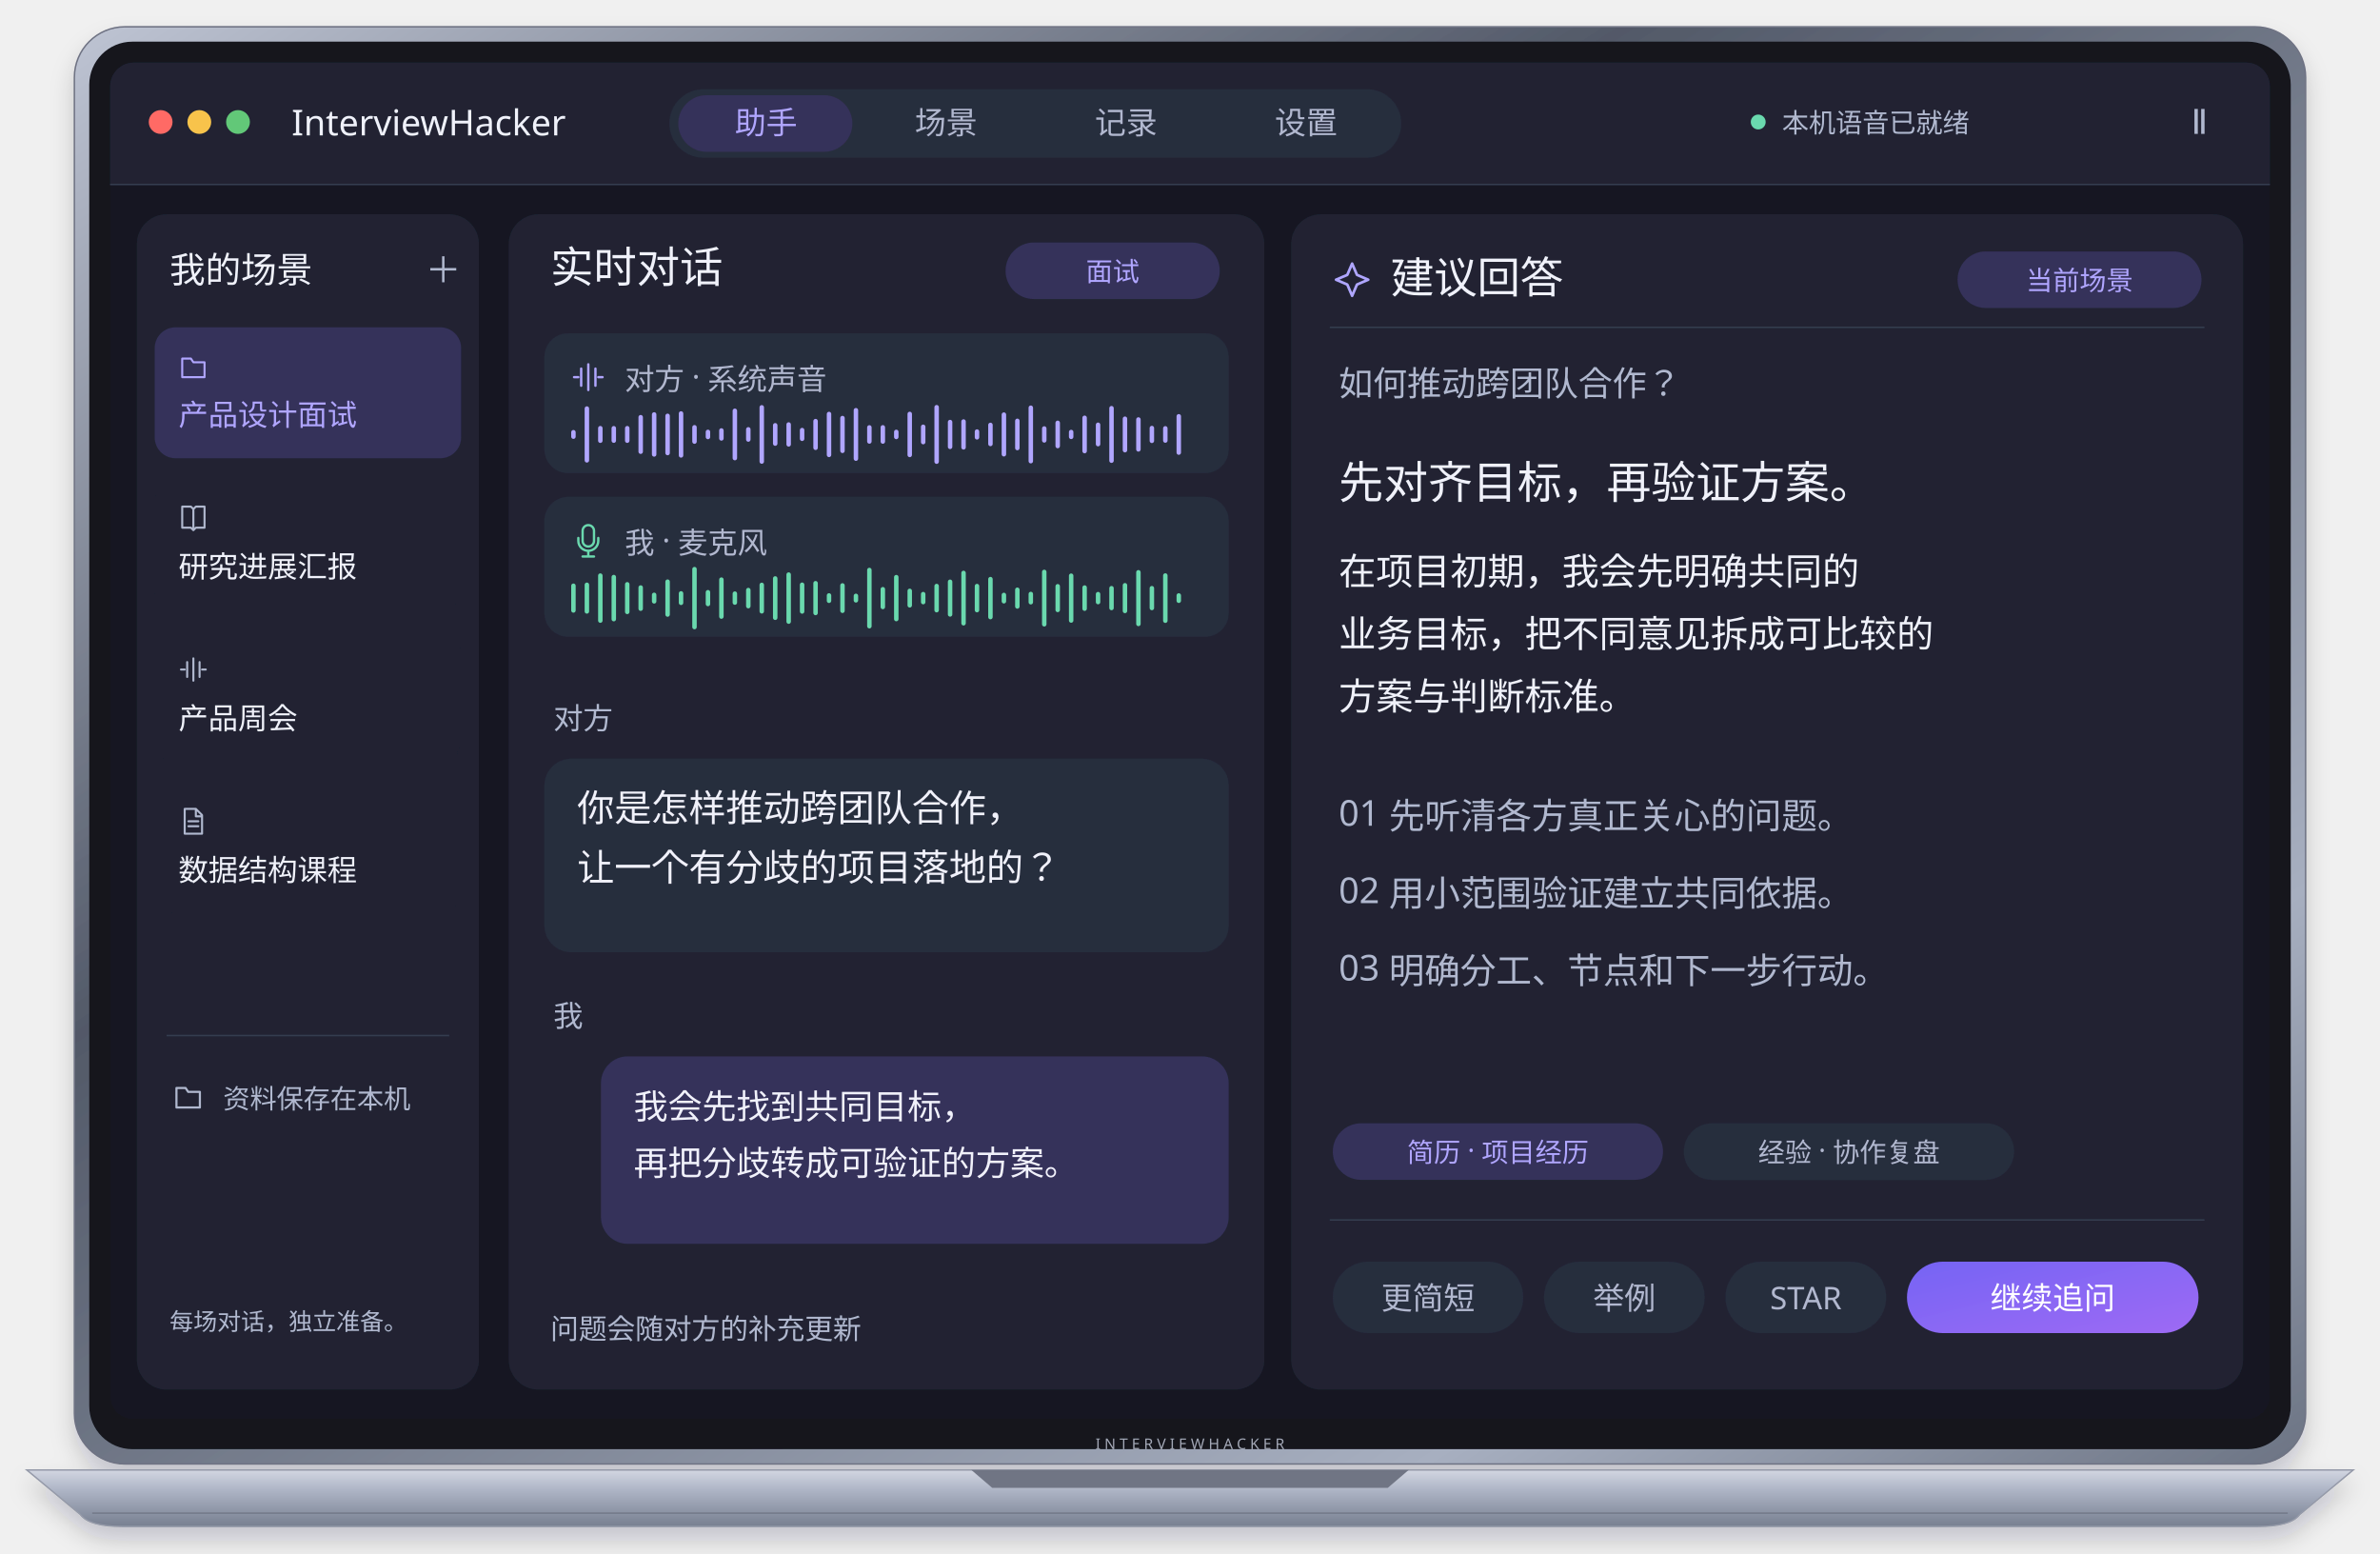
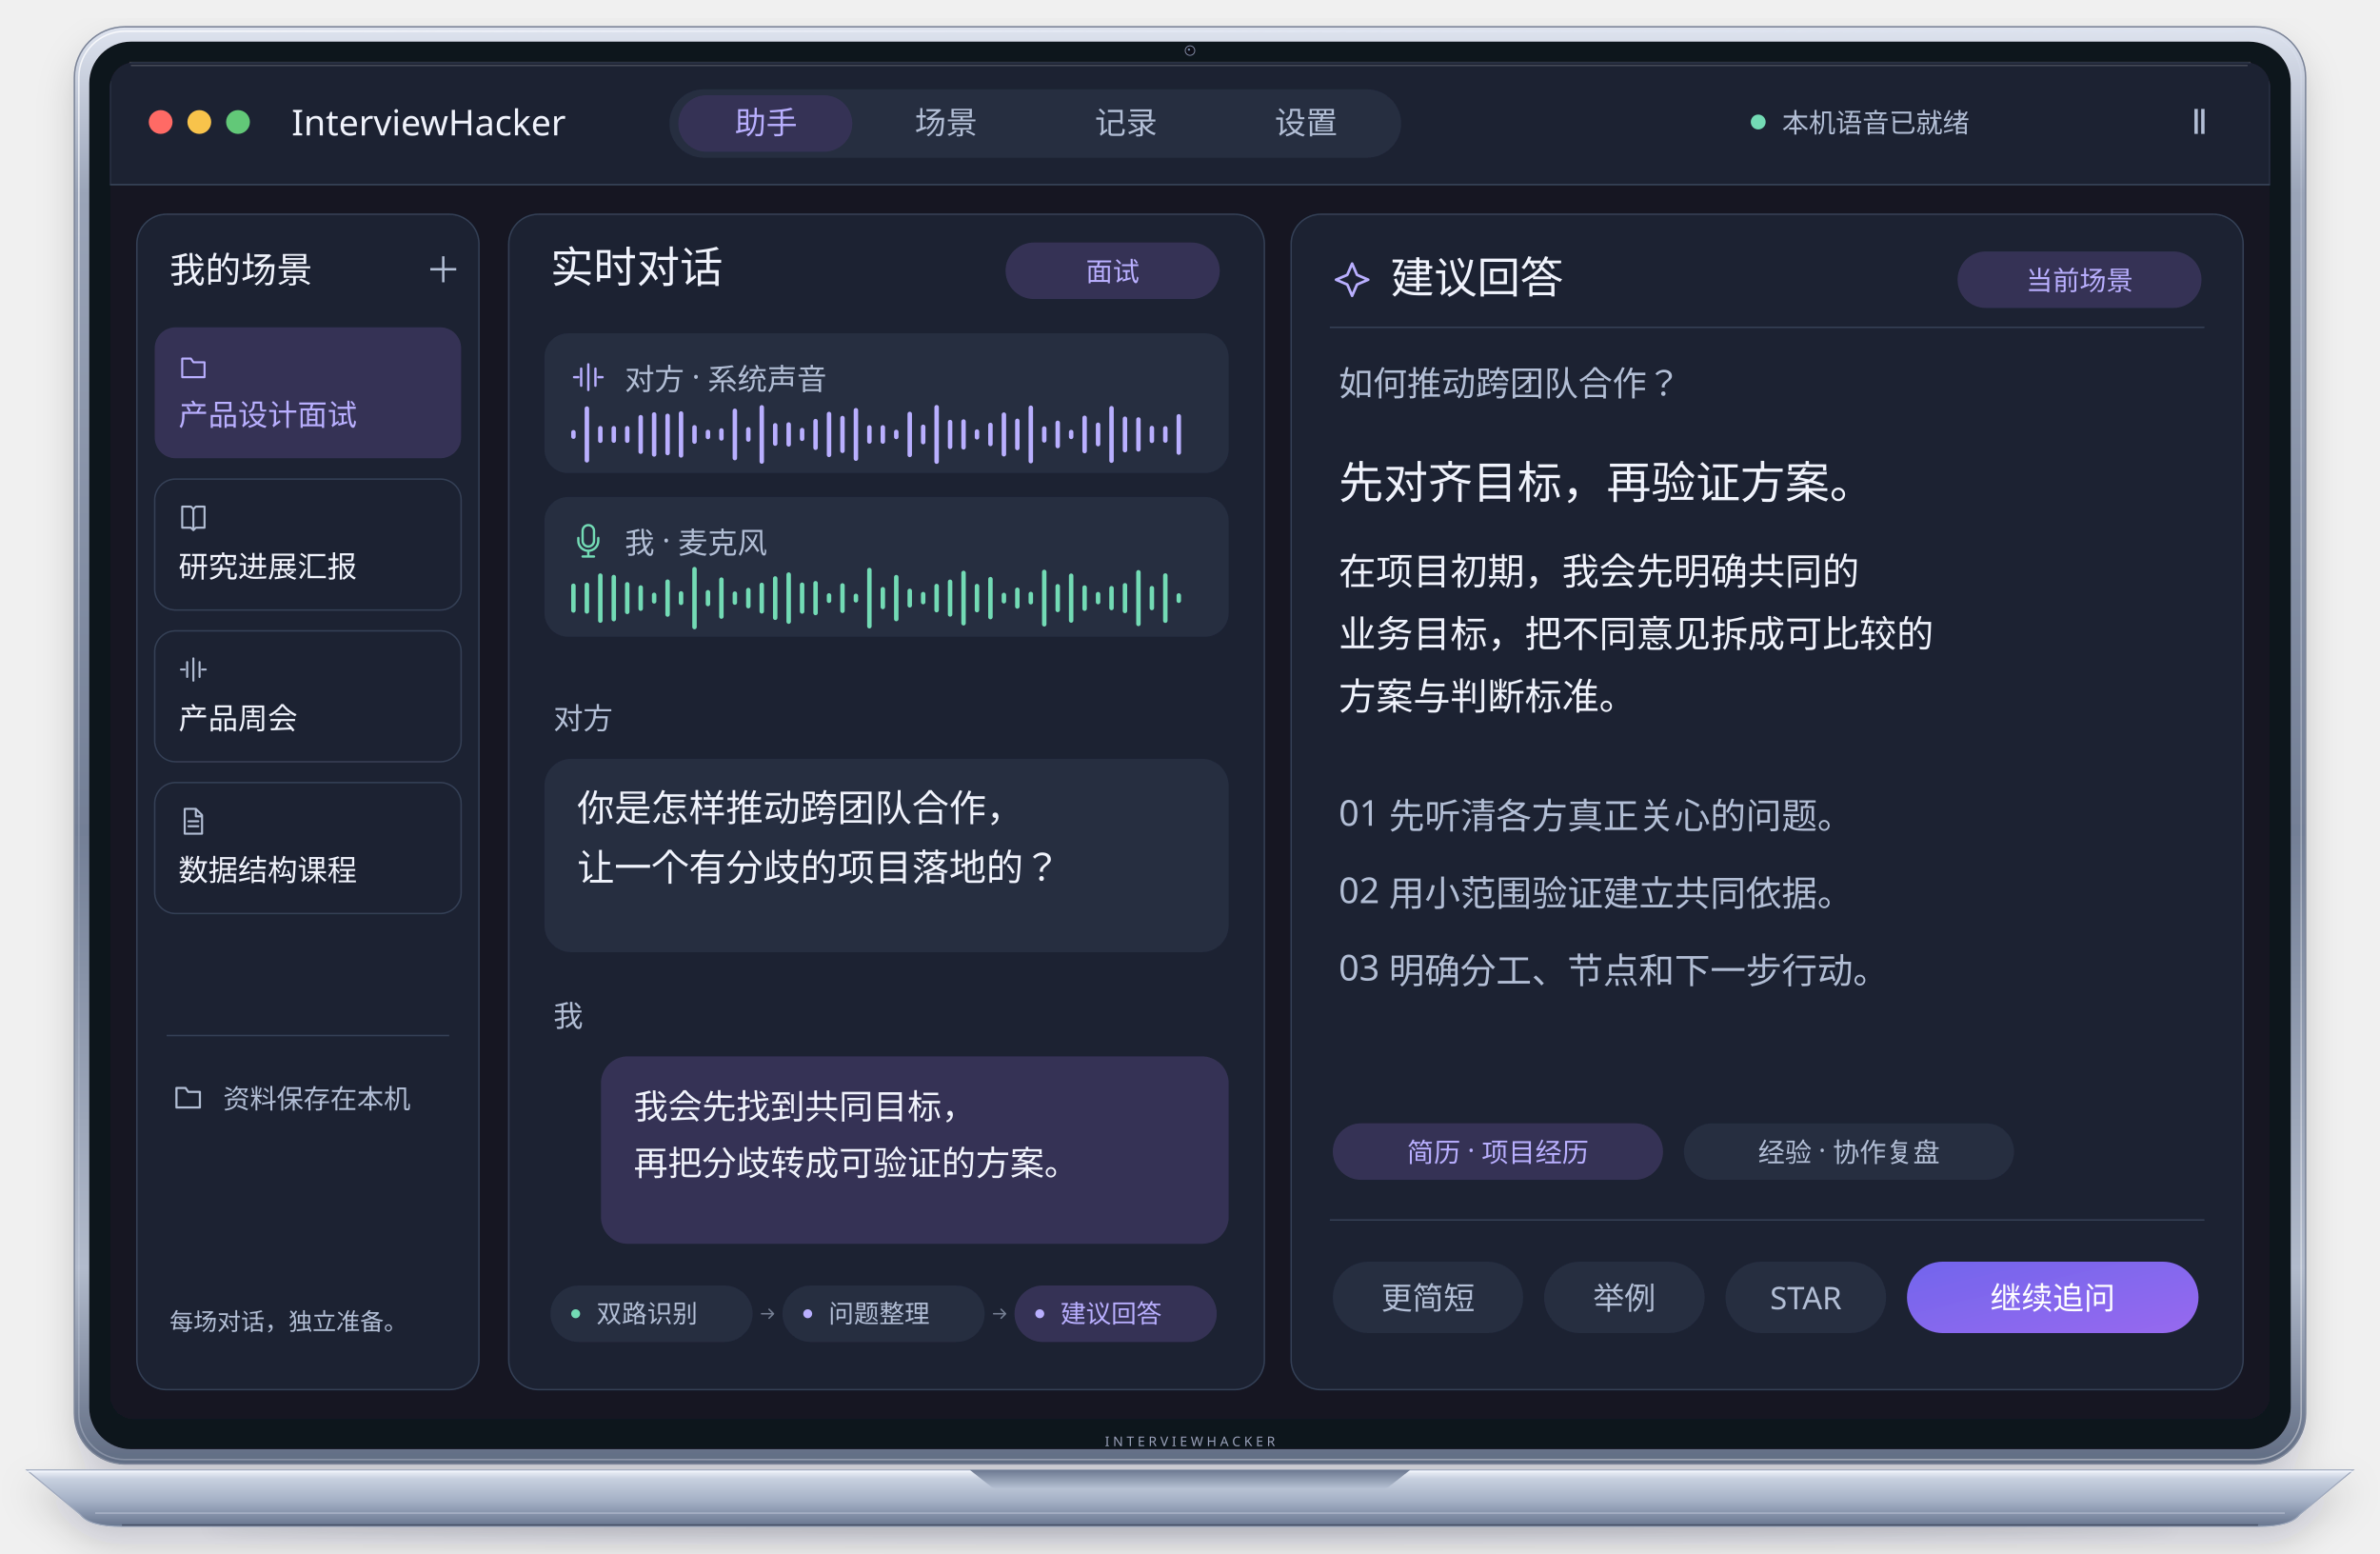
<svg xmlns="http://www.w3.org/2000/svg" width="1600" height="1044" viewBox="0 0 1600 1044" fill="none">
  <defs>
    <linearGradient id="accent" x1="0" y1="0" x2="1" y2="1">
-       <stop stop-color="#7564f4" />
-       <stop offset="1" stop-color="#9e6af4" />
-     </linearGradient>
-     <linearGradient id="metal" x1="0" y1="0" x2="1" y2="1">
-       <stop stop-color="#bfc5d4" />
-       <stop offset=".35" stop-color="#525968" />
-       <stop offset=".8" stop-color="#a7afc0" />
-       <stop offset="1" stop-color="#6b7383" />
+       <stop stop-color="#7265ed" />
+       <stop offset="1" stop-color="#9769ee" />
+     </linearGradient>
+     <linearGradient id="metal" x1="0" y1="0" x2="0" y2="1">
+       <stop stop-color="#e1e6f1" />
+       <stop offset=".12" stop-color="#9aa4b8" />
+       <stop offset=".56" stop-color="#737f96" />
+       <stop offset=".86" stop-color="#b2bbcc" />
+       <stop offset="1" stop-color="#5d6980" />
+     </linearGradient>
+     <linearGradient id="rim-light" x1="0" y1="0" x2=".7" y2="1">
+       <stop stop-color="#fff" stop-opacity=".8" />
+       <stop offset=".42" stop-color="#e0e8fb" stop-opacity=".14" />
+       <stop offset="1" stop-color="#fff" stop-opacity=".4" />
    </linearGradient>
    <linearGradient id="base" x1="0" y1="0" x2="0" y2="1">
-       <stop stop-color="#d2d6e1" />
-       <stop offset=".35" stop-color="#aeb5c6" />
-       <stop offset="1" stop-color="#777f90" />
+       <stop stop-color="#f0f3fa" />
+       <stop offset=".16" stop-color="#c7d0df" />
+       <stop offset=".55" stop-color="#a4b0c5" />
+       <stop offset="1" stop-color="#67758f" />
+     </linearGradient>
+     <linearGradient id="notch" x1="0" y1="0" x2="0" y2="1">
+       <stop stop-color="#6c7991" />
+       <stop offset="1" stop-color="#b8c3d5" />
    </linearGradient>
    <clipPath id="display">
      <rect x="74" y="42" width="1452" height="912" rx="16" />
    </clipPath>
-     <filter id="device-shadow" x="-10%" y="-10%" width="120%" height="135%">
-       <feDropShadow dx="0" dy="9" stdDeviation="8" flood-color="#0e1427" flood-opacity=".18" />
+     <filter id="device-shadow" x="-8%" y="-6%" width="116%" height="126%">
+       <feDropShadow dx="0" dy="12" stdDeviation="12" flood-color="#0d1426" flood-opacity=".17" />
+     </filter>
+     <filter id="contact-shadow" x="-10%" y="-100%" width="120%" height="300%">
+       <feGaussianBlur stdDeviation="6" />
    </filter>
    <filter id="card-shadow" x="-20%" y="-20%" width="140%" height="160%">
-       <feDropShadow dx="0" dy="22" stdDeviation="22" flood-color="#0e1427" flood-opacity=".18" />
+       <feDropShadow dx="0" dy="15" stdDeviation="17" flood-color="#0d1426" flood-opacity=".16" />
    </filter>
    <filter id="phone-shadow" x="-20%" y="-10%" width="140%" height="130%">
-       <feDropShadow dx="0" dy="12" stdDeviation="10" flood-color="#0e1427" flood-opacity=".2" />
+       <feDropShadow dx="0" dy="12" stdDeviation="10" flood-color="#0d1426" flood-opacity=".18" />
    </filter>
  </defs>
  <g font-family="'HarmonyOS Sans SC','PingFang SC','Microsoft YaHei',sans-serif" text-rendering="geometricPrecision">
+     <ellipse cx="800" cy="1026" rx="660" ry="6" fill="#101626" opacity=".16" filter="url(#contact-shadow)" />
    <g filter="url(#device-shadow)">
-       <rect x="50" y="18" width="1500" height="966" rx="34" fill="url(#metal)" stroke="#6e7283" />
-       <rect x="60" y="28" width="1480" height="946" rx="29" fill="#12141b" stroke="none" />
+       <rect x="50" y="18" width="1500" height="966" rx="34" fill="url(#metal)" stroke="#7b8498" />
+       <rect x="53" y="21" width="1494" height="960" rx="31" fill="none" stroke="url(#rim-light)" />
+       <rect x="60" y="28" width="1480" height="946" rx="28" fill="#10131b" stroke="none" />
+       <path d="M87 42H1513" stroke="#bfc8db" stroke-opacity=".25" />
+       <circle cx="800" cy="34" r="3.2" fill="#090d15" stroke="#8491aa" stroke-width=".6" />
+       <circle cx="799.3" cy="33.3" r=".8" fill="#7186a5" />
      <g clip-path="url(#display)">
-         <rect x="74" y="42" width="1452" height="912" rx="16" fill="#141722" stroke="none" />
-         <rect x="74" y="42" width="1452" height="82" rx="0" fill="#202433" stroke="none" />
-         <path d="M74 124H1526" stroke="#363c50" />
+         <rect x="74" y="42" width="1452" height="912" rx="16" fill="#121723" stroke="none" />
+         <rect x="74" y="42" width="1452" height="82" rx="0" fill="#1c2232" stroke="#343f55" />
+         <path d="M74 124H1526" stroke="#343f55" />
        <circle cx="108" cy="82" r="8" fill="#ff6a65" />
        <circle cx="134" cy="82" r="8" fill="#f8c34b" />
        <circle cx="160" cy="82" r="8" fill="#62c878" />
-         <text x="196" y="91" font-size="24" font-weight="500" fill="#f0f1fa">InterviewHacker</text>
-         <rect x="450" y="60" width="492" height="46" rx="23" fill="#282d3e" stroke="none" />
-         <rect x="456" y="64" width="117" height="38" rx="19" fill="#35305a" stroke="none" />
-         <text x="515" y="90" font-size="21" font-weight="500" fill="#b0a6ff" text-anchor="middle">助手</text>
-         <text x="636" y="90" font-size="21" font-weight="500" fill="#b1b8cf" text-anchor="middle">场景</text>
-         <text x="757" y="90" font-size="21" font-weight="500" fill="#b1b8cf" text-anchor="middle">记录</text>
-         <text x="878" y="90" font-size="21" font-weight="500" fill="#b1b8cf" text-anchor="middle">设置</text>
-         <circle cx="1182" cy="82" r="5" fill="#6ad9ae" />
-         <text x="1198" y="89" font-size="18" font-weight="400" fill="#b1b8cf">本机语音已就绪</text>
-         <text x="1473" y="90" font-size="23" font-weight="400" fill="#b1b8cf">Ⅱ</text>
-         <rect x="92" y="144" width="230" height="790" rx="20" fill="#202433" stroke="none" />
-         <text x="114" y="190" font-size="24" font-weight="500" fill="#f0f1fa">我的场景</text>
-         <text x="286" y="190" font-size="24" font-weight="400" fill="#b1b8cf">＋</text>
-         <rect x="104" y="220" width="206" height="88" rx="14" fill="#35305a" stroke="none" />
-         <g transform="translate(120 236) scale(0.8333333)" fill="none" stroke="#b0a6ff" stroke-width="1.65" stroke-linecap="round" stroke-linejoin="round">
+         <text x="196" y="91" font-size="24" font-weight="500" fill="#f0f3fc">InterviewHacker</text>
+         <rect x="450" y="60" width="492" height="46" rx="23" fill="#252d40" stroke="none" />
+         <rect x="456" y="64" width="117" height="38" rx="19" fill="#353254" stroke="none" />
+         <text x="515" y="90" font-size="21" font-weight="500" fill="#b9afff" text-anchor="middle">助手</text>
+         <text x="636" y="90" font-size="21" font-weight="500" fill="#b2bed5" text-anchor="middle">场景</text>
+         <text x="757" y="90" font-size="21" font-weight="500" fill="#b2bed5" text-anchor="middle">记录</text>
+         <text x="878" y="90" font-size="21" font-weight="500" fill="#b2bed5" text-anchor="middle">设置</text>
+         <circle cx="1182" cy="82" r="5" fill="#73dbb5" />
+         <text x="1198" y="89" font-size="18" font-weight="400" fill="#b2bed5">本机语音已就绪</text>
+         <text x="1473" y="90" font-size="23" font-weight="400" fill="#b2bed5">Ⅱ</text>
+         <rect x="92" y="144" width="230" height="790" rx="20" fill="#1c2232" stroke="#343f55" />
+         <text x="114" y="190" font-size="24" font-weight="500" fill="#f0f3fc">我的场景</text>
+         <text x="286" y="190" font-size="24" font-weight="400" fill="#b2bed5">＋</text>
+         <rect x="104" y="220" width="206" height="88" rx="14" fill="#353254" stroke="none" />
+         <g transform="translate(120 236) scale(0.8333333)" fill="none" stroke="#b9afff" stroke-width="1.65" stroke-linecap="round" stroke-linejoin="round">
          <path d="M3 6h7l2 3h9v12H3z" />
        </g>
-         <text x="120" y="286" font-size="20" font-weight="500" fill="#b0a6ff">产品设计面试</text>
-         <rect x="104" y="322" width="206" height="88" rx="14" fill="#202433" stroke="none" />
-         <g transform="translate(120 338) scale(0.8333333)" fill="none" stroke="#b1b8cf" stroke-width="1.65" stroke-linecap="round" stroke-linejoin="round">
+         <text x="120" y="286" font-size="20" font-weight="500" fill="#b9afff">产品设计面试</text>
+         <rect x="104" y="322" width="206" height="88" rx="14" fill="#1c2232" stroke="#343f55" />
+         <g transform="translate(120 338) scale(0.8333333)" fill="none" stroke="#b2bed5" stroke-width="1.65" stroke-linecap="round" stroke-linejoin="round">
          <path d="M3 3h7l2 2 2-2h7v17h-7l-2 2-2-2H3zM12 5v17" />
        </g>
-         <text x="120" y="388" font-size="20" font-weight="400" fill="#f0f1fa">研究进展汇报</text>
-         <rect x="104" y="424" width="206" height="88" rx="14" fill="#202433" stroke="none" />
-         <g transform="translate(120 440) scale(0.8333333)" fill="none" stroke="#b1b8cf" stroke-width="1.65" stroke-linecap="round" stroke-linejoin="round">
+         <text x="120" y="388" font-size="20" font-weight="400" fill="#f0f3fc">研究进展汇报</text>
+         <rect x="104" y="424" width="206" height="88" rx="14" fill="#1c2232" stroke="#343f55" />
+         <g transform="translate(120 440) scale(0.8333333)" fill="none" stroke="#b2bed5" stroke-width="1.65" stroke-linecap="round" stroke-linejoin="round">
          <path d="M2 12h3m2-6v12m5-15v18m5-15v12m2-6h3" />
        </g>
-         <text x="120" y="490" font-size="20" font-weight="400" fill="#f0f1fa">产品周会</text>
-         <rect x="104" y="526" width="206" height="88" rx="14" fill="#202433" stroke="none" />
-         <g transform="translate(120 542) scale(0.8333333)" fill="none" stroke="#b1b8cf" stroke-width="1.65" stroke-linecap="round" stroke-linejoin="round">
+         <text x="120" y="490" font-size="20" font-weight="400" fill="#f0f3fc">产品周会</text>
+         <rect x="104" y="526" width="206" height="88" rx="14" fill="#1c2232" stroke="#343f55" />
+         <g transform="translate(120 542) scale(0.8333333)" fill="none" stroke="#b2bed5" stroke-width="1.65" stroke-linecap="round" stroke-linejoin="round">
          <path d="M5 2h9l5 5v15H5zM14 2v6h5M8 12h8M8 16h8" />
        </g>
-         <text x="120" y="592" font-size="20" font-weight="400" fill="#f0f1fa">数据结构课程</text>
-         <path d="M112 696H302" stroke="#363c50" />
-         <g transform="translate(116 726) scale(0.875)" fill="none" stroke="#b1b8cf" stroke-width="1.65" stroke-linecap="round" stroke-linejoin="round">
+         <text x="120" y="592" font-size="20" font-weight="400" fill="#f0f3fc">数据结构课程</text>
+         <path d="M112 696H302" stroke="#343f55" />
+         <g transform="translate(116 726) scale(0.875)" fill="none" stroke="#b2bed5" stroke-width="1.65" stroke-linecap="round" stroke-linejoin="round">
          <path d="M3 6h7l2 3h9v12H3z" />
        </g>
-         <text x="150" y="745" font-size="18" font-weight="400" fill="#b1b8cf">资料保存在本机</text>
-         <text x="114" y="894" font-size="16" font-weight="400" fill="#b1b8cf">每场对话，独立准备。</text>
-         <rect x="342" y="144" width="508" height="790" rx="20" fill="#202433" stroke="none" />
-         <rect x="868" y="144" width="640" height="790" rx="20" fill="#202433" stroke="none" />
-         <text x="370" y="190" font-size="29" font-weight="500" fill="#f0f1fa">实时对话</text>
-         <rect x="676" y="163" width="144" height="38" rx="19" fill="#35305a" stroke="none" />
-         <text x="748" y="189" font-size="18" font-weight="500" fill="#b0a6ff" text-anchor="middle">面试</text>
-         <rect x="366" y="224" width="460" height="94" rx="16" fill="#282d3e" stroke="none" />
-         <g transform="translate(384 242) scale(0.9583333)" fill="none" stroke="#b0a6ff" stroke-width="1.65" stroke-linecap="round" stroke-linejoin="round">
+         <text x="150" y="745" font-size="18" font-weight="400" fill="#b2bed5">资料保存在本机</text>
+         <text x="114" y="894" font-size="16" font-weight="400" fill="#b2bed5">每场对话，独立准备。</text>
+         <rect x="342" y="144" width="508" height="790" rx="20" fill="#1c2232" stroke="#343f55" />
+         <rect x="868" y="144" width="640" height="790" rx="20" fill="#1c2232" stroke="#343f55" />
+         <text x="370" y="190" font-size="29" font-weight="500" fill="#f0f3fc">实时对话</text>
+         <rect x="676" y="163" width="144" height="38" rx="19" fill="#353254" stroke="none" />
+         <text x="748" y="189" font-size="18" font-weight="500" fill="#b9afff" text-anchor="middle">面试</text>
+         <rect x="366" y="224" width="460" height="94" rx="16" fill="#252d40" stroke="none" />
+         <g transform="translate(384 242) scale(0.9583333)" fill="none" stroke="#b9afff" stroke-width="1.65" stroke-linecap="round" stroke-linejoin="round">
          <path d="M2 12h3m2-6v12m5-15v18m5-15v12m2-6h3" />
        </g>
-         <text x="420" y="262" font-size="20" font-weight="400" fill="#b1b8cf">对方 · 系统声音</text>
-         <rect x="384" y="289" width="3" height="6" rx="1.5" fill="#b0a6ff" stroke="none" />
-         <rect x="393.043" y="273.085" width="3" height="37.83" rx="1.5" fill="#b0a6ff" stroke="none" />
-         <rect x="402.087" y="286.285" width="3" height="11.43" rx="1.5" fill="#b0a6ff" stroke="none" />
-         <rect x="411.13" y="286.33" width="3" height="11.34" rx="1.5" fill="#b0a6ff" stroke="none" />
-         <rect x="420.174" y="286.295" width="3" height="11.41" rx="1.5" fill="#b0a6ff" stroke="none" />
-         <rect x="429.217" y="278.9" width="3" height="26.2" rx="1.5" fill="#b0a6ff" stroke="none" />
-         <rect x="438.261" y="277.05" width="3" height="29.9" rx="1.5" fill="#b0a6ff" stroke="none" />
-         <rect x="447.304" y="277.995" width="3" height="28.01" rx="1.5" fill="#b0a6ff" stroke="none" />
-         <rect x="456.348" y="276.4" width="3" height="31.2" rx="1.5" fill="#b0a6ff" stroke="none" />
-         <rect x="465.391" y="285.685" width="3" height="12.63" rx="1.5" fill="#b0a6ff" stroke="none" />
-         <rect x="474.435" y="288.785" width="3" height="6.43" rx="1.5" fill="#b0a6ff" stroke="none" />
-         <rect x="483.478" y="287.815" width="3" height="8.37" rx="1.5" fill="#b0a6ff" stroke="none" />
-         <rect x="492.522" y="274.6" width="3" height="34.8" rx="1.5" fill="#b0a6ff" stroke="none" />
-         <rect x="501.565" y="287.075" width="3" height="9.85" rx="1.5" fill="#b0a6ff" stroke="none" />
-         <rect x="510.609" y="272.275" width="3" height="39.45" rx="1.5" fill="#b0a6ff" stroke="none" />
-         <rect x="519.652" y="284.345" width="3" height="15.31" rx="1.5" fill="#b0a6ff" stroke="none" />
-         <rect x="528.696" y="283.81" width="3" height="16.38" rx="1.5" fill="#b0a6ff" stroke="none" />
-         <rect x="537.739" y="287.57" width="3" height="8.86" rx="1.5" fill="#b0a6ff" stroke="none" />
-         <rect x="546.783" y="281.53" width="3" height="20.94" rx="1.5" fill="#b0a6ff" stroke="none" />
-         <rect x="555.826" y="276.75" width="3" height="30.5" rx="1.5" fill="#b0a6ff" stroke="none" />
-         <rect x="564.87" y="279.48" width="3" height="25.04" rx="1.5" fill="#b0a6ff" stroke="none" />
-         <rect x="573.913" y="274.22" width="3" height="35.56" rx="1.5" fill="#b0a6ff" stroke="none" />
-         <rect x="582.957" y="285.765" width="3" height="12.47" rx="1.5" fill="#b0a6ff" stroke="none" />
-         <rect x="592" y="285.725" width="3" height="12.55" rx="1.5" fill="#b0a6ff" stroke="none" />
-         <rect x="601.043" y="288.795" width="3" height="6.41" rx="1.5" fill="#b0a6ff" stroke="none" />
-         <rect x="610.087" y="276.72" width="3" height="30.56" rx="1.5" fill="#b0a6ff" stroke="none" />
-         <rect x="619.13" y="285.345" width="3" height="13.31" rx="1.5" fill="#b0a6ff" stroke="none" />
-         <rect x="628.174" y="272.2" width="3" height="39.6" rx="1.5" fill="#b0a6ff" stroke="none" />
-         <rect x="637.217" y="282.16" width="3" height="19.68" rx="1.5" fill="#b0a6ff" stroke="none" />
-         <rect x="646.261" y="281.81" width="3" height="20.38" rx="1.5" fill="#b0a6ff" stroke="none" />
-         <rect x="655.304" y="288.55" width="3" height="6.9" rx="1.5" fill="#b0a6ff" stroke="none" />
-         <rect x="664.348" y="284.095" width="3" height="15.81" rx="1.5" fill="#b0a6ff" stroke="none" />
-         <rect x="673.391" y="277.165" width="3" height="29.67" rx="1.5" fill="#b0a6ff" stroke="none" />
-         <rect x="682.435" y="281.345" width="3" height="21.31" rx="1.5" fill="#b0a6ff" stroke="none" />
-         <rect x="691.478" y="272.54" width="3" height="38.92" rx="1.5" fill="#b0a6ff" stroke="none" />
-         <rect x="700.522" y="286.49" width="3" height="11.02" rx="1.5" fill="#b0a6ff" stroke="none" />
-         <rect x="709.565" y="282.69" width="3" height="18.62" rx="1.5" fill="#b0a6ff" stroke="none" />
-         <rect x="718.609" y="288.865" width="3" height="6.27" rx="1.5" fill="#b0a6ff" stroke="none" />
-         <rect x="727.652" y="279.31" width="3" height="25.38" rx="1.5" fill="#b0a6ff" stroke="none" />
-         <rect x="736.696" y="283.99" width="3" height="16.02" rx="1.5" fill="#b0a6ff" stroke="none" />
-         <rect x="745.739" y="272.855" width="3" height="38.29" rx="1.5" fill="#b0a6ff" stroke="none" />
-         <rect x="754.783" y="279.925" width="3" height="24.15" rx="1.5" fill="#b0a6ff" stroke="none" />
-         <rect x="763.826" y="280.445" width="3" height="23.11" rx="1.5" fill="#b0a6ff" stroke="none" />
-         <rect x="772.87" y="286.195" width="3" height="11.61" rx="1.5" fill="#b0a6ff" stroke="none" />
-         <rect x="781.913" y="286.395" width="3" height="11.21" rx="1.5" fill="#b0a6ff" stroke="none" />
-         <rect x="790.957" y="278.295" width="3" height="27.41" rx="1.5" fill="#b0a6ff" stroke="none" />
-         <rect x="366" y="334" width="460" height="94" rx="16" fill="#282d3e" stroke="none" />
-         <g transform="translate(384 352) scale(0.9583333)" fill="none" stroke="#6ad9ae" stroke-width="1.65" stroke-linecap="round" stroke-linejoin="round">
+         <text x="420" y="262" font-size="20" font-weight="400" fill="#b2bed5">对方 · 系统声音</text>
+         <rect x="384" y="289" width="3" height="6" rx="1.5" fill="#b9afff" stroke="none" />
+         <rect x="393.04" y="273.08" width="3" height="37.83" rx="1.5" fill="#b9afff" stroke="none" />
+         <rect x="402.09" y="286.29" width="3" height="11.43" rx="1.5" fill="#b9afff" stroke="none" />
+         <rect x="411.13" y="286.33" width="3" height="11.34" rx="1.5" fill="#b9afff" stroke="none" />
+         <rect x="420.17" y="286.3" width="3" height="11.41" rx="1.5" fill="#b9afff" stroke="none" />
+         <rect x="429.22" y="278.9" width="3" height="26.2" rx="1.5" fill="#b9afff" stroke="none" />
+         <rect x="438.26" y="277.05" width="3" height="29.9" rx="1.5" fill="#b9afff" stroke="none" />
+         <rect x="447.3" y="278" width="3" height="28.01" rx="1.5" fill="#b9afff" stroke="none" />
+         <rect x="456.35" y="276.4" width="3" height="31.2" rx="1.5" fill="#b9afff" stroke="none" />
+         <rect x="465.39" y="285.69" width="3" height="12.63" rx="1.5" fill="#b9afff" stroke="none" />
+         <rect x="474.43" y="288.79" width="3" height="6.43" rx="1.5" fill="#b9afff" stroke="none" />
+         <rect x="483.48" y="287.81" width="3" height="8.37" rx="1.5" fill="#b9afff" stroke="none" />
+         <rect x="492.52" y="274.6" width="3" height="34.8" rx="1.5" fill="#b9afff" stroke="none" />
+         <rect x="501.57" y="287.07" width="3" height="9.85" rx="1.5" fill="#b9afff" stroke="none" />
+         <rect x="510.61" y="272.27" width="3" height="39.45" rx="1.5" fill="#b9afff" stroke="none" />
+         <rect x="519.65" y="284.35" width="3" height="15.31" rx="1.5" fill="#b9afff" stroke="none" />
+         <rect x="528.7" y="283.81" width="3" height="16.38" rx="1.5" fill="#b9afff" stroke="none" />
+         <rect x="537.74" y="287.57" width="3" height="8.86" rx="1.5" fill="#b9afff" stroke="none" />
+         <rect x="546.78" y="281.53" width="3" height="20.94" rx="1.5" fill="#b9afff" stroke="none" />
+         <rect x="555.83" y="276.75" width="3" height="30.5" rx="1.5" fill="#b9afff" stroke="none" />
+         <rect x="564.87" y="279.48" width="3" height="25.04" rx="1.5" fill="#b9afff" stroke="none" />
+         <rect x="573.91" y="274.22" width="3" height="35.56" rx="1.5" fill="#b9afff" stroke="none" />
+         <rect x="582.96" y="285.76" width="3" height="12.47" rx="1.5" fill="#b9afff" stroke="none" />
+         <rect x="592" y="285.73" width="3" height="12.55" rx="1.5" fill="#b9afff" stroke="none" />
+         <rect x="601.04" y="288.8" width="3" height="6.41" rx="1.5" fill="#b9afff" stroke="none" />
+         <rect x="610.09" y="276.72" width="3" height="30.56" rx="1.5" fill="#b9afff" stroke="none" />
+         <rect x="619.13" y="285.35" width="3" height="13.31" rx="1.5" fill="#b9afff" stroke="none" />
+         <rect x="628.17" y="272.2" width="3" height="39.6" rx="1.5" fill="#b9afff" stroke="none" />
+         <rect x="637.22" y="282.16" width="3" height="19.68" rx="1.5" fill="#b9afff" stroke="none" />
+         <rect x="646.26" y="281.81" width="3" height="20.38" rx="1.5" fill="#b9afff" stroke="none" />
+         <rect x="655.3" y="288.55" width="3" height="6.9" rx="1.5" fill="#b9afff" stroke="none" />
+         <rect x="664.35" y="284.1" width="3" height="15.81" rx="1.5" fill="#b9afff" stroke="none" />
+         <rect x="673.39" y="277.17" width="3" height="29.67" rx="1.5" fill="#b9afff" stroke="none" />
+         <rect x="682.43" y="281.35" width="3" height="21.31" rx="1.5" fill="#b9afff" stroke="none" />
+         <rect x="691.48" y="272.54" width="3" height="38.92" rx="1.5" fill="#b9afff" stroke="none" />
+         <rect x="700.52" y="286.49" width="3" height="11.02" rx="1.5" fill="#b9afff" stroke="none" />
+         <rect x="709.57" y="282.69" width="3" height="18.62" rx="1.5" fill="#b9afff" stroke="none" />
+         <rect x="718.61" y="288.87" width="3" height="6.27" rx="1.5" fill="#b9afff" stroke="none" />
+         <rect x="727.65" y="279.31" width="3" height="25.38" rx="1.5" fill="#b9afff" stroke="none" />
+         <rect x="736.7" y="283.99" width="3" height="16.02" rx="1.5" fill="#b9afff" stroke="none" />
+         <rect x="745.74" y="272.86" width="3" height="38.29" rx="1.5" fill="#b9afff" stroke="none" />
+         <rect x="754.78" y="279.93" width="3" height="24.15" rx="1.5" fill="#b9afff" stroke="none" />
+         <rect x="763.83" y="280.44" width="3" height="23.11" rx="1.5" fill="#b9afff" stroke="none" />
+         <rect x="772.87" y="286.19" width="3" height="11.61" rx="1.5" fill="#b9afff" stroke="none" />
+         <rect x="781.91" y="286.39" width="3" height="11.21" rx="1.5" fill="#b9afff" stroke="none" />
+         <rect x="790.96" y="278.3" width="3" height="27.41" rx="1.5" fill="#b9afff" stroke="none" />
+         <rect x="366" y="334" width="460" height="94" rx="16" fill="#252d40" stroke="none" />
+         <g transform="translate(384 352) scale(0.9583333)" fill="none" stroke="#73dbb5" stroke-width="1.65" stroke-linecap="round" stroke-linejoin="round">
          <path d="M8 5a4 4 0 0 1 8 0v7a4 4 0 0 1-8 0zM5 10v2a7 7 0 0 0 14 0v-2M12 19v4M8 23h8" />
        </g>
-         <text x="420" y="372" font-size="20" font-weight="400" fill="#b1b8cf">我 · 麦克风</text>
-         <rect x="384" y="392.19" width="3" height="19.62" rx="1.5" fill="#6ad9ae" stroke="none" />
-         <rect x="393.043" y="391.535" width="3" height="20.93" rx="1.5" fill="#6ad9ae" stroke="none" />
-         <rect x="402.087" y="385.37" width="3" height="33.26" rx="1.5" fill="#6ad9ae" stroke="none" />
-         <rect x="411.13" y="386.35" width="3" height="31.3" rx="1.5" fill="#6ad9ae" stroke="none" />
-         <rect x="420.174" y="391.215" width="3" height="21.57" rx="1.5" fill="#6ad9ae" stroke="none" />
-         <rect x="429.217" y="393.385" width="3" height="17.23" rx="1.5" fill="#6ad9ae" stroke="none" />
-         <rect x="438.261" y="398.305" width="3" height="7.39" rx="1.5" fill="#6ad9ae" stroke="none" />
-         <rect x="447.304" y="389.445" width="3" height="25.11" rx="1.5" fill="#6ad9ae" stroke="none" />
-         <rect x="456.348" y="397.32" width="3" height="9.36" rx="1.5" fill="#6ad9ae" stroke="none" />
-         <rect x="465.391" y="381.03" width="3" height="41.94" rx="1.5" fill="#6ad9ae" stroke="none" />
-         <rect x="474.435" y="396.535" width="3" height="10.93" rx="1.5" fill="#6ad9ae" stroke="none" />
-         <rect x="483.478" y="388.07" width="3" height="27.86" rx="1.5" fill="#6ad9ae" stroke="none" />
-         <rect x="492.522" y="397.48" width="3" height="9.04" rx="1.5" fill="#6ad9ae" stroke="none" />
-         <rect x="501.565" y="395.085" width="3" height="13.83" rx="1.5" fill="#6ad9ae" stroke="none" />
-         <rect x="510.609" y="391.605" width="3" height="20.79" rx="1.5" fill="#6ad9ae" stroke="none" />
-         <rect x="519.652" y="387.285" width="3" height="29.43" rx="1.5" fill="#6ad9ae" stroke="none" />
-         <rect x="528.696" y="384.685" width="3" height="34.63" rx="1.5" fill="#6ad9ae" stroke="none" />
-         <rect x="537.739" y="391.5" width="3" height="21" rx="1.5" fill="#6ad9ae" stroke="none" />
-         <rect x="546.783" y="390.49" width="3" height="23.02" rx="1.5" fill="#6ad9ae" stroke="none" />
-         <rect x="555.826" y="398.7" width="3" height="6.6" rx="1.5" fill="#6ad9ae" stroke="none" />
-         <rect x="564.87" y="391.975" width="3" height="20.05" rx="1.5" fill="#6ad9ae" stroke="none" />
-         <rect x="573.913" y="398.99" width="3" height="6.02" rx="1.5" fill="#6ad9ae" stroke="none" />
-         <rect x="582.957" y="381.605" width="3" height="40.79" rx="1.5" fill="#6ad9ae" stroke="none" />
-         <rect x="592" y="394.52" width="3" height="14.96" rx="1.5" fill="#6ad9ae" stroke="none" />
-         <rect x="601.043" y="386.405" width="3" height="31.19" rx="1.5" fill="#6ad9ae" stroke="none" />
-         <rect x="610.087" y="395.635" width="3" height="12.73" rx="1.5" fill="#6ad9ae" stroke="none" />
-         <rect x="619.13" y="397.81" width="3" height="8.38" rx="1.5" fill="#6ad9ae" stroke="none" />
-         <rect x="628.174" y="392.38" width="3" height="19.24" rx="1.5" fill="#6ad9ae" stroke="none" />
-         <rect x="637.217" y="389.515" width="3" height="24.97" rx="1.5" fill="#6ad9ae" stroke="none" />
-         <rect x="646.261" y="383.575" width="3" height="36.85" rx="1.5" fill="#6ad9ae" stroke="none" />
-         <rect x="655.304" y="392.415" width="3" height="19.17" rx="1.5" fill="#6ad9ae" stroke="none" />
-         <rect x="664.348" y="387.735" width="3" height="28.53" rx="1.5" fill="#6ad9ae" stroke="none" />
-         <rect x="673.391" y="398.37" width="3" height="7.26" rx="1.5" fill="#6ad9ae" stroke="none" />
-         <rect x="682.435" y="394.875" width="3" height="14.25" rx="1.5" fill="#6ad9ae" stroke="none" />
-         <rect x="691.478" y="397.73" width="3" height="8.54" rx="1.5" fill="#6ad9ae" stroke="none" />
-         <rect x="700.522" y="382.89" width="3" height="38.22" rx="1.5" fill="#6ad9ae" stroke="none" />
-         <rect x="709.565" y="392.54" width="3" height="18.92" rx="1.5" fill="#6ad9ae" stroke="none" />
-         <rect x="718.609" y="385.435" width="3" height="33.13" rx="1.5" fill="#6ad9ae" stroke="none" />
-         <rect x="727.652" y="393.39" width="3" height="17.22" rx="1.5" fill="#6ad9ae" stroke="none" />
-         <rect x="736.696" y="397.82" width="3" height="8.36" rx="1.5" fill="#6ad9ae" stroke="none" />
-         <rect x="745.739" y="393.84" width="3" height="16.32" rx="1.5" fill="#6ad9ae" stroke="none" />
-         <rect x="754.783" y="391.86" width="3" height="20.28" rx="1.5" fill="#6ad9ae" stroke="none" />
-         <rect x="763.826" y="383.135" width="3" height="37.73" rx="1.5" fill="#6ad9ae" stroke="none" />
-         <rect x="772.87" y="393.835" width="3" height="16.33" rx="1.5" fill="#6ad9ae" stroke="none" />
-         <rect x="781.913" y="385.3" width="3" height="33.4" rx="1.5" fill="#6ad9ae" stroke="none" />
-         <rect x="790.957" y="398.715" width="3" height="6.57" rx="1.5" fill="#6ad9ae" stroke="none" />
-         <text x="372" y="490" font-size="20" font-weight="400" fill="#b1b8cf">对方</text>
-         <rect x="366" y="510" width="460" height="130" rx="18" fill="#282d3e" stroke="none" />
-         <text x="388" y="552" font-size="25" font-weight="400" fill="#f0f1fa">你是怎样推动跨团队合作，</text>
-         <text x="388" y="592" font-size="25" font-weight="400" fill="#f0f1fa">让一个有分歧的项目落地的？</text>
-         <text x="372" y="690" font-size="20" font-weight="400" fill="#b1b8cf">我</text>
-         <rect x="404" y="710" width="422" height="126" rx="18" fill="#35305a" stroke="none" />
-         <text x="426" y="752" font-size="23" font-weight="400" fill="#f0f1fa">我会先找到共同目标，</text>
-         <text x="426" y="790" font-size="23" font-weight="400" fill="#f0f1fa">再把分歧转成可验证的方案。</text>
-         <text x="370" y="900" font-size="19" font-weight="400" fill="#b1b8cf">问题会随对方的补充更新</text>
-         <g transform="translate(896 175) scale(1.083333)" fill="none" stroke="#b0a6ff" stroke-width="1.65" stroke-linecap="round" stroke-linejoin="round">
+         <text x="420" y="372" font-size="20" font-weight="400" fill="#b2bed5">我 · 麦克风</text>
+         <rect x="384" y="392.19" width="3" height="19.62" rx="1.5" fill="#73dbb5" stroke="none" />
+         <rect x="393.04" y="391.54" width="3" height="20.93" rx="1.5" fill="#73dbb5" stroke="none" />
+         <rect x="402.09" y="385.37" width="3" height="33.26" rx="1.5" fill="#73dbb5" stroke="none" />
+         <rect x="411.13" y="386.35" width="3" height="31.3" rx="1.5" fill="#73dbb5" stroke="none" />
+         <rect x="420.17" y="391.21" width="3" height="21.57" rx="1.5" fill="#73dbb5" stroke="none" />
+         <rect x="429.22" y="393.38" width="3" height="17.23" rx="1.5" fill="#73dbb5" stroke="none" />
+         <rect x="438.26" y="398.31" width="3" height="7.39" rx="1.5" fill="#73dbb5" stroke="none" />
+         <rect x="447.3" y="389.44" width="3" height="25.11" rx="1.5" fill="#73dbb5" stroke="none" />
+         <rect x="456.35" y="397.32" width="3" height="9.36" rx="1.5" fill="#73dbb5" stroke="none" />
+         <rect x="465.39" y="381.03" width="3" height="41.94" rx="1.5" fill="#73dbb5" stroke="none" />
+         <rect x="474.43" y="396.54" width="3" height="10.93" rx="1.5" fill="#73dbb5" stroke="none" />
+         <rect x="483.48" y="388.07" width="3" height="27.86" rx="1.5" fill="#73dbb5" stroke="none" />
+         <rect x="492.52" y="397.48" width="3" height="9.04" rx="1.5" fill="#73dbb5" stroke="none" />
+         <rect x="501.57" y="395.08" width="3" height="13.83" rx="1.5" fill="#73dbb5" stroke="none" />
+         <rect x="510.61" y="391.61" width="3" height="20.79" rx="1.5" fill="#73dbb5" stroke="none" />
+         <rect x="519.65" y="387.29" width="3" height="29.43" rx="1.5" fill="#73dbb5" stroke="none" />
+         <rect x="528.7" y="384.69" width="3" height="34.63" rx="1.5" fill="#73dbb5" stroke="none" />
+         <rect x="537.74" y="391.5" width="3" height="21" rx="1.5" fill="#73dbb5" stroke="none" />
+         <rect x="546.78" y="390.49" width="3" height="23.02" rx="1.5" fill="#73dbb5" stroke="none" />
+         <rect x="555.83" y="398.7" width="3" height="6.6" rx="1.5" fill="#73dbb5" stroke="none" />
+         <rect x="564.87" y="391.98" width="3" height="20.05" rx="1.5" fill="#73dbb5" stroke="none" />
+         <rect x="573.91" y="398.99" width="3" height="6.02" rx="1.5" fill="#73dbb5" stroke="none" />
+         <rect x="582.96" y="381.61" width="3" height="40.79" rx="1.5" fill="#73dbb5" stroke="none" />
+         <rect x="592" y="394.52" width="3" height="14.96" rx="1.5" fill="#73dbb5" stroke="none" />
+         <rect x="601.04" y="386.4" width="3" height="31.19" rx="1.5" fill="#73dbb5" stroke="none" />
+         <rect x="610.09" y="395.63" width="3" height="12.73" rx="1.5" fill="#73dbb5" stroke="none" />
+         <rect x="619.13" y="397.81" width="3" height="8.38" rx="1.5" fill="#73dbb5" stroke="none" />
+         <rect x="628.17" y="392.38" width="3" height="19.24" rx="1.5" fill="#73dbb5" stroke="none" />
+         <rect x="637.22" y="389.51" width="3" height="24.97" rx="1.5" fill="#73dbb5" stroke="none" />
+         <rect x="646.26" y="383.57" width="3" height="36.85" rx="1.5" fill="#73dbb5" stroke="none" />
+         <rect x="655.3" y="392.42" width="3" height="19.17" rx="1.5" fill="#73dbb5" stroke="none" />
+         <rect x="664.35" y="387.74" width="3" height="28.53" rx="1.5" fill="#73dbb5" stroke="none" />
+         <rect x="673.39" y="398.37" width="3" height="7.26" rx="1.5" fill="#73dbb5" stroke="none" />
+         <rect x="682.43" y="394.88" width="3" height="14.25" rx="1.5" fill="#73dbb5" stroke="none" />
+         <rect x="691.48" y="397.73" width="3" height="8.54" rx="1.5" fill="#73dbb5" stroke="none" />
+         <rect x="700.52" y="382.89" width="3" height="38.22" rx="1.5" fill="#73dbb5" stroke="none" />
+         <rect x="709.57" y="392.54" width="3" height="18.92" rx="1.5" fill="#73dbb5" stroke="none" />
+         <rect x="718.61" y="385.44" width="3" height="33.13" rx="1.5" fill="#73dbb5" stroke="none" />
+         <rect x="727.65" y="393.39" width="3" height="17.22" rx="1.5" fill="#73dbb5" stroke="none" />
+         <rect x="736.7" y="397.82" width="3" height="8.36" rx="1.5" fill="#73dbb5" stroke="none" />
+         <rect x="745.74" y="393.84" width="3" height="16.32" rx="1.5" fill="#73dbb5" stroke="none" />
+         <rect x="754.78" y="391.86" width="3" height="20.28" rx="1.5" fill="#73dbb5" stroke="none" />
+         <rect x="763.83" y="383.13" width="3" height="37.73" rx="1.5" fill="#73dbb5" stroke="none" />
+         <rect x="772.87" y="393.83" width="3" height="16.33" rx="1.5" fill="#73dbb5" stroke="none" />
+         <rect x="781.91" y="385.3" width="3" height="33.4" rx="1.5" fill="#73dbb5" stroke="none" />
+         <rect x="790.96" y="398.71" width="3" height="6.57" rx="1.5" fill="#73dbb5" stroke="none" />
+         <text x="372" y="490" font-size="20" font-weight="400" fill="#b2bed5">对方</text>
+         <rect x="366" y="510" width="460" height="130" rx="18" fill="#252d40" stroke="none" />
+         <text x="388" y="552" font-size="25" font-weight="400" fill="#f0f3fc">你是怎样推动跨团队合作，</text>
+         <text x="388" y="592" font-size="25" font-weight="400" fill="#f0f3fc">让一个有分歧的项目落地的？</text>
+         <text x="372" y="690" font-size="20" font-weight="400" fill="#b2bed5">我</text>
+         <rect x="404" y="710" width="422" height="126" rx="18" fill="#353254" stroke="none" />
+         <text x="426" y="752" font-size="23" font-weight="400" fill="#f0f3fc">我会先找到共同目标，</text>
+         <text x="426" y="790" font-size="23" font-weight="400" fill="#f0f3fc">再把分歧转成可验证的方案。</text>
+         <rect x="370" y="864" width="136" height="38" rx="19" fill="#252d40" stroke="none" />
+         <circle cx="387" cy="883" r="3" fill="#73dbb5" />
+         <text x="401" y="889" font-size="17" font-weight="500" fill="#b2bed5">双路识别</text>
+         <path d="M512 883H520m-3-3 3 3-3 3" stroke="#b2bed5" stroke-opacity=".6" stroke-linecap="round" stroke-linejoin="round" />
+         <rect x="526" y="864" width="136" height="38" rx="19" fill="#252d40" stroke="none" />
+         <circle cx="543" cy="883" r="3" fill="#b9afff" />
+         <text x="557" y="889" font-size="17" font-weight="500" fill="#b2bed5">问题整理</text>
+         <path d="M668 883H676m-3-3 3 3-3 3" stroke="#b2bed5" stroke-opacity=".6" stroke-linecap="round" stroke-linejoin="round" />
+         <rect x="682" y="864" width="136" height="38" rx="19" fill="#353254" stroke="none" />
+         <circle cx="699" cy="883" r="3" fill="#b9afff" />
+         <text x="713" y="889" font-size="17" font-weight="500" fill="#b9afff">建议回答</text>
+         <g transform="translate(896 175) scale(1.083333)" fill="none" stroke="#b9afff" stroke-width="1.65" stroke-linecap="round" stroke-linejoin="round">
          <path d="m12 2 3 7 7 3-7 3-3 7-3-7-7-3 7-3z" />
        </g>
-         <text x="935" y="197" font-size="29" font-weight="500" fill="#f0f1fa">建议回答</text>
-         <rect x="1316" y="169" width="164" height="38" rx="19" fill="#35305a" stroke="none" />
-         <text x="1398" y="195" font-size="18" font-weight="500" fill="#b0a6ff" text-anchor="middle">当前场景</text>
-         <path d="M894 220H1482" stroke="#363c50" />
-         <text x="900" y="266" font-size="23" font-weight="400" fill="#b1b8cf">如何推动跨团队合作？</text>
-         <text x="900" y="335" font-size="30" font-weight="500" fill="#f0f1fa">先对齐目标，再验证方案。</text>
-         <text x="900" y="393" font-size="25" font-weight="400" fill="#f0f1fa">在项目初期，我会先明确共同的</text>
-         <text x="900" y="435" font-size="25" font-weight="400" fill="#f0f1fa">业务目标，把不同意见拆成可比较的</text>
-         <text x="900" y="477" font-size="25" font-weight="400" fill="#f0f1fa">方案与判断标准。</text>
-         <text x="900" y="555" font-size="24" font-weight="400" fill="#b1b8cf">01   先听清各方真正关心的问题。</text>
-         <text x="900" y="607" font-size="24" font-weight="400" fill="#b1b8cf">02   用小范围验证建立共同依据。</text>
-         <text x="900" y="659" font-size="24" font-weight="400" fill="#b1b8cf">03   明确分工、节点和下一步行动。</text>
-         <rect x="896" y="755" width="222" height="38" rx="19" fill="#35305a" stroke="none" />
-         <text x="1007" y="781" font-size="18" font-weight="500" fill="#b0a6ff" text-anchor="middle">简历 · 项目经历</text>
-         <rect x="1132" y="755" width="222" height="38" rx="19" fill="#282d3e" stroke="none" />
-         <text x="1243" y="781" font-size="18" font-weight="500" fill="#b1b8cf" text-anchor="middle">经验 · 协作复盘</text>
-         <path d="M894 820H1482" stroke="#363c50" />
-         <rect x="896" y="848" width="128" height="48" rx="24" fill="#282d3e" stroke="none" />
-         <text x="960" y="880" font-size="21" font-weight="500" fill="#b1b8cf" text-anchor="middle">更简短</text>
-         <rect x="1038" y="848" width="108" height="48" rx="24" fill="#282d3e" stroke="none" />
-         <text x="1092" y="880" font-size="21" font-weight="500" fill="#b1b8cf" text-anchor="middle">举例</text>
-         <rect x="1160" y="848" width="108" height="48" rx="24" fill="#282d3e" stroke="none" />
-         <text x="1214" y="880" font-size="21" font-weight="500" fill="#b1b8cf" text-anchor="middle">STAR</text>
+         <text x="935" y="197" font-size="29" font-weight="500" fill="#f0f3fc">建议回答</text>
+         <rect x="1316" y="169" width="164" height="38" rx="19" fill="#353254" stroke="none" />
+         <text x="1398" y="195" font-size="18" font-weight="500" fill="#b9afff" text-anchor="middle">当前场景</text>
+         <path d="M894 220H1482" stroke="#343f55" />
+         <text x="900" y="266" font-size="23" font-weight="400" fill="#b2bed5">如何推动跨团队合作？</text>
+         <text x="900" y="335" font-size="30" font-weight="500" fill="#f0f3fc">先对齐目标，再验证方案。</text>
+         <text x="900" y="393" font-size="25" font-weight="400" fill="#f0f3fc">在项目初期，我会先明确共同的</text>
+         <text x="900" y="435" font-size="25" font-weight="400" fill="#f0f3fc">业务目标，把不同意见拆成可比较的</text>
+         <text x="900" y="477" font-size="25" font-weight="400" fill="#f0f3fc">方案与判断标准。</text>
+         <text x="900" y="555" font-size="24" font-weight="400" fill="#b2bed5">01   先听清各方真正关心的问题。</text>
+         <text x="900" y="607" font-size="24" font-weight="400" fill="#b2bed5">02   用小范围验证建立共同依据。</text>
+         <text x="900" y="659" font-size="24" font-weight="400" fill="#b2bed5">03   明确分工、节点和下一步行动。</text>
+         <rect x="896" y="755" width="222" height="38" rx="19" fill="#353254" stroke="none" />
+         <text x="1007" y="781" font-size="18" font-weight="500" fill="#b9afff" text-anchor="middle">简历 · 项目经历</text>
+         <rect x="1132" y="755" width="222" height="38" rx="19" fill="#252d40" stroke="none" />
+         <text x="1243" y="781" font-size="18" font-weight="500" fill="#b2bed5" text-anchor="middle">经验 · 协作复盘</text>
+         <path d="M894 820H1482" stroke="#343f55" />
+         <rect x="896" y="848" width="128" height="48" rx="24" fill="#252d40" stroke="none" />
+         <text x="960" y="880" font-size="21" font-weight="500" fill="#b2bed5" text-anchor="middle">更简短</text>
+         <rect x="1038" y="848" width="108" height="48" rx="24" fill="#252d40" stroke="none" />
+         <text x="1092" y="880" font-size="21" font-weight="500" fill="#b2bed5" text-anchor="middle">举例</text>
+         <rect x="1160" y="848" width="108" height="48" rx="24" fill="#252d40" stroke="none" />
+         <text x="1214" y="880" font-size="21" font-weight="500" fill="#b2bed5" text-anchor="middle">STAR</text>
        <rect x="1282" y="848" width="196" height="48" rx="24" fill="url(#accent)" stroke="none" />
        <text x="1380" y="880" font-size="21" font-weight="500" fill="#fff" text-anchor="middle">继续追问</text>
      </g>
-       <text x="800" y="974" font-size="10" font-weight="500" fill="#a4a8b6" text-anchor="middle">I N T E R V I E W H A C K E R</text>
-       <path d="M18 988H1582L1546 1018Q1540 1026 1518 1026H82Q60 1026 54 1018Z" fill="url(#base)" stroke="#959aa9" />
-       <path d="M653 988H947L933 1000H667Z" fill="#707584" />
-       <path d="M62 1017H1538" stroke="#636978" opacity=".6" />
+       <path d="M88 44H1511" stroke="#fff" stroke-opacity=".18" />
+       <text x="800" y="972" font-size="9" font-weight="500" fill="#98a3ba" text-anchor="middle">I N T E R V I E W H A C K E R</text>
+       <path d="M18 988H1582L1546 1018Q1540 1026 1518 1026H82Q60 1026 54 1018Z" fill="url(#base)" stroke="#9ca6bb" stroke-width=".8" />
+       <path d="M18 989H1582" stroke="#f4f6fd" stroke-opacity=".8" />
+       <path d="M652 988H948L934 999Q932 1001 926 1001H674Q668 1001 666 999Z" fill="url(#notch)" />
+       <path d="M64 1017H1536" stroke="#f0f3fc" stroke-opacity=".34" />
+       <path d="M82 1025H1518" stroke="#3a4356" stroke-opacity=".74" />
    </g>
  </g>
</svg>
